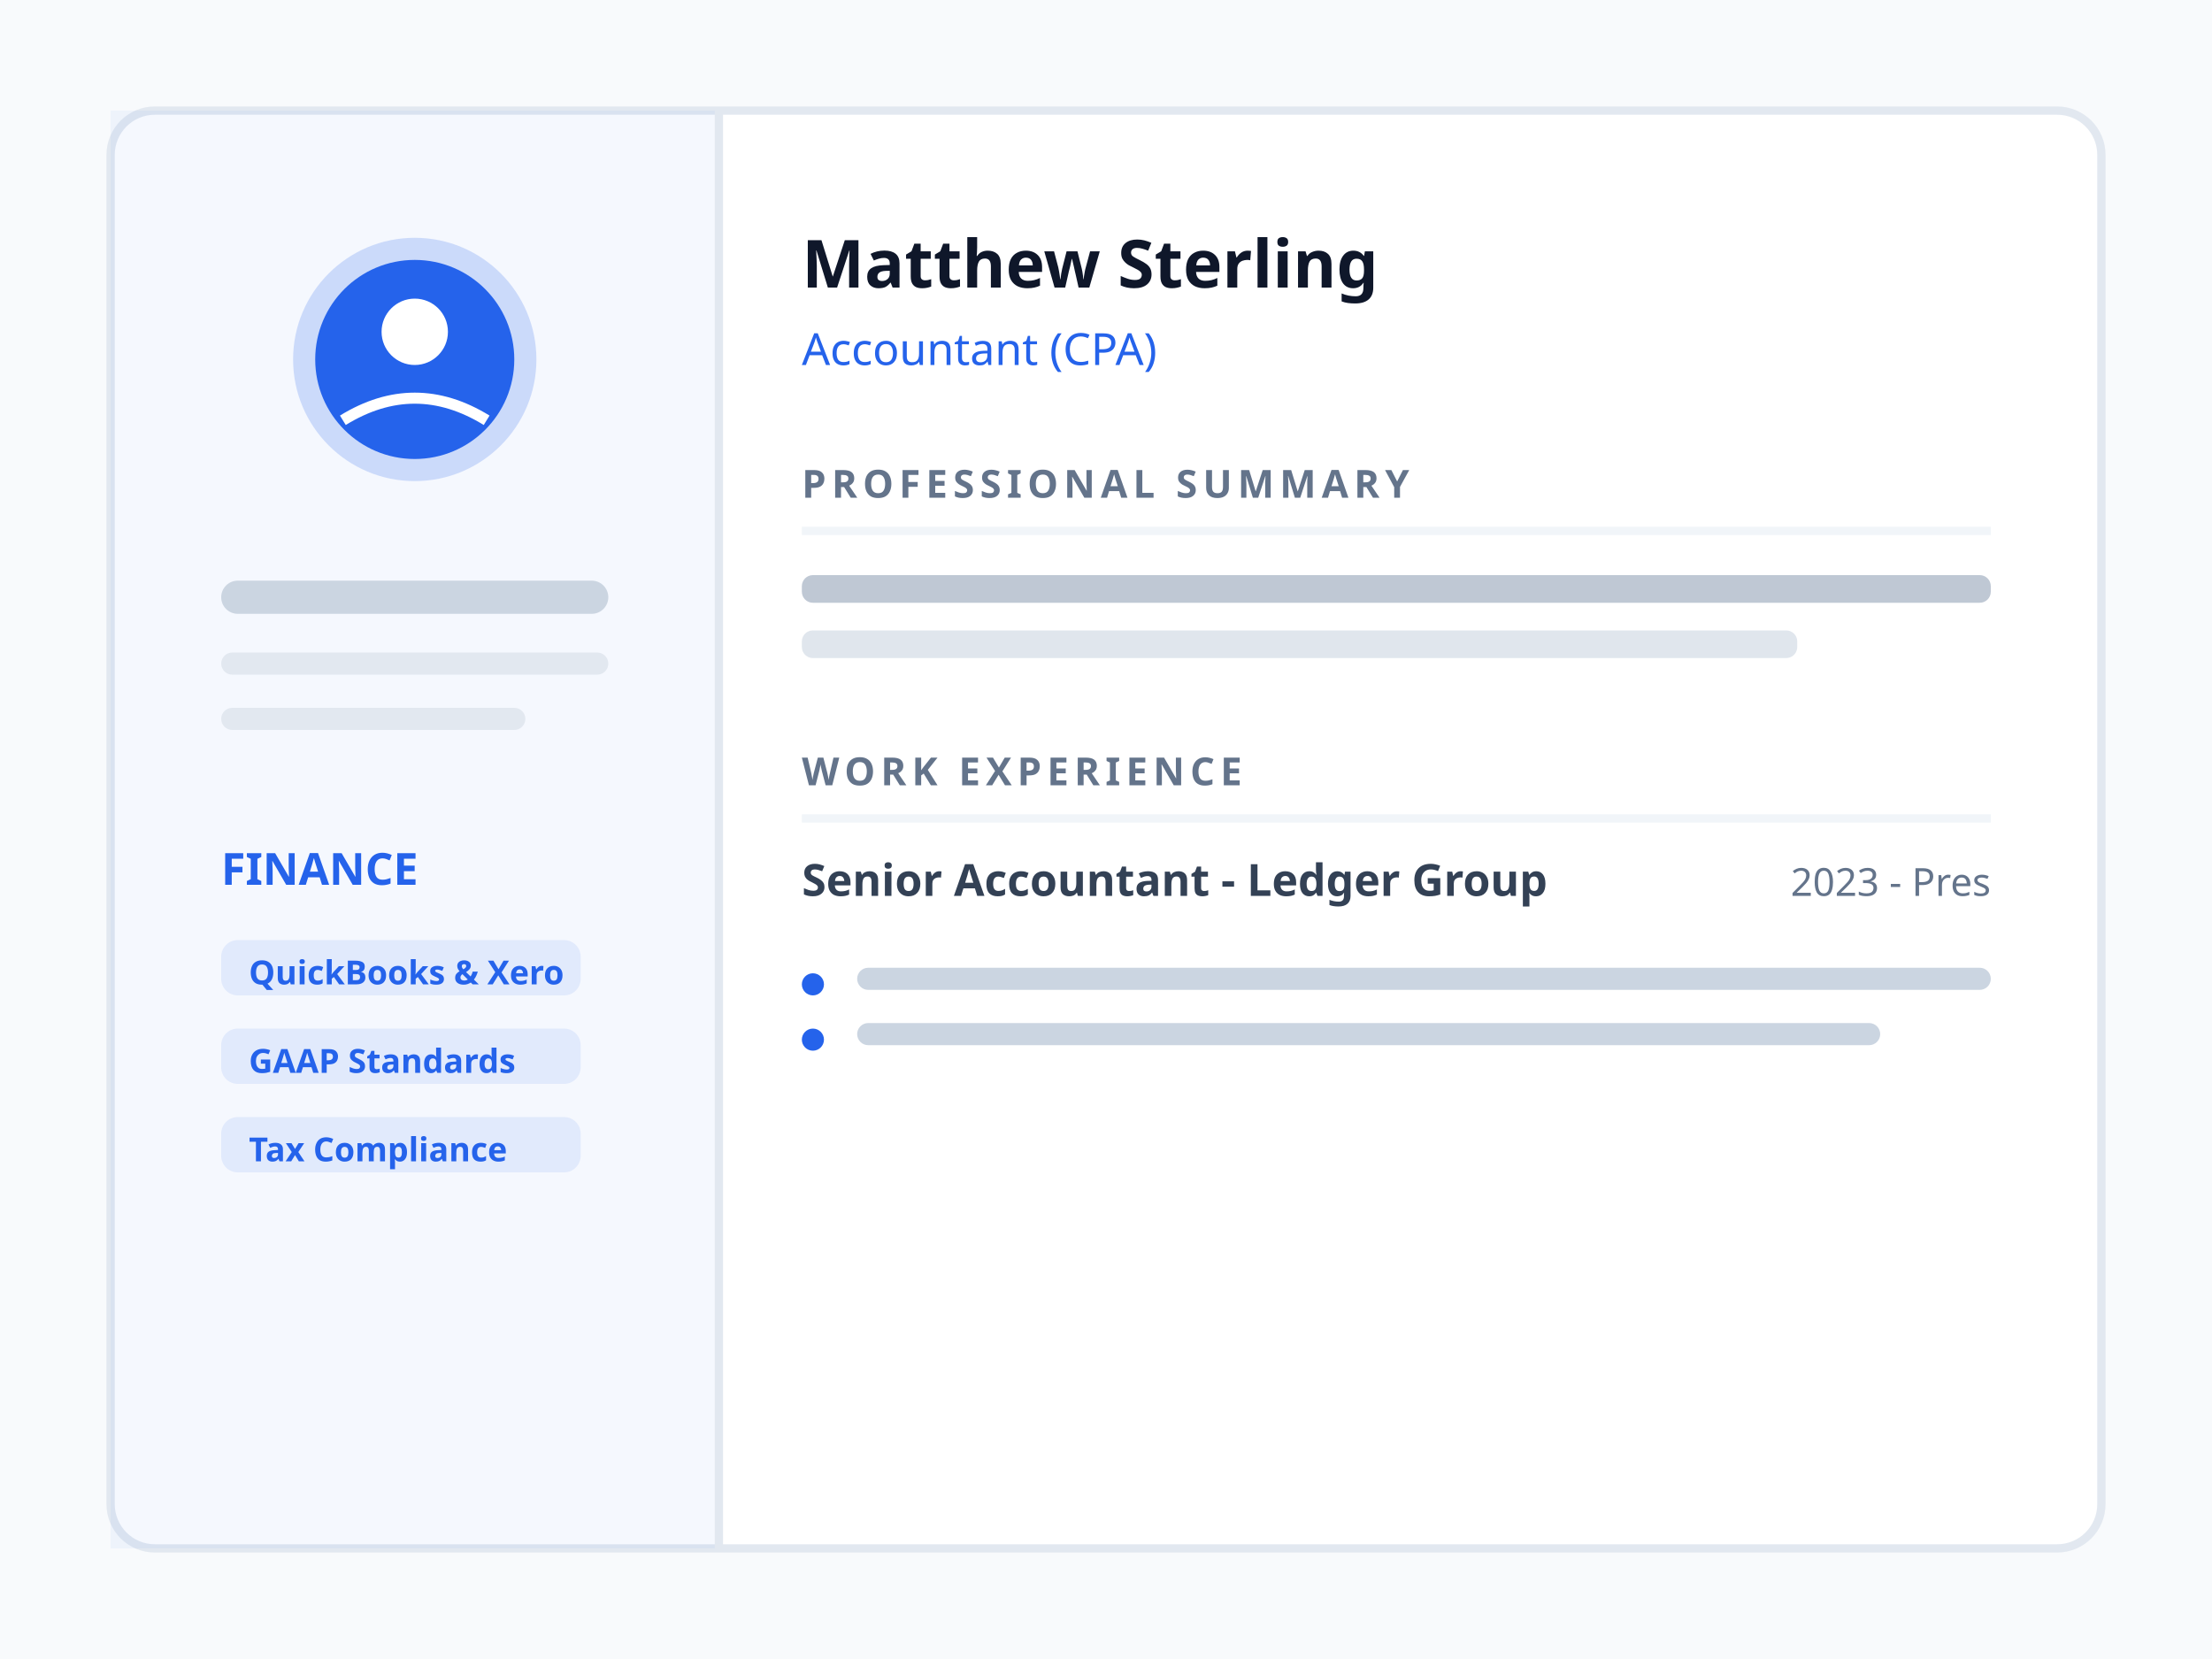
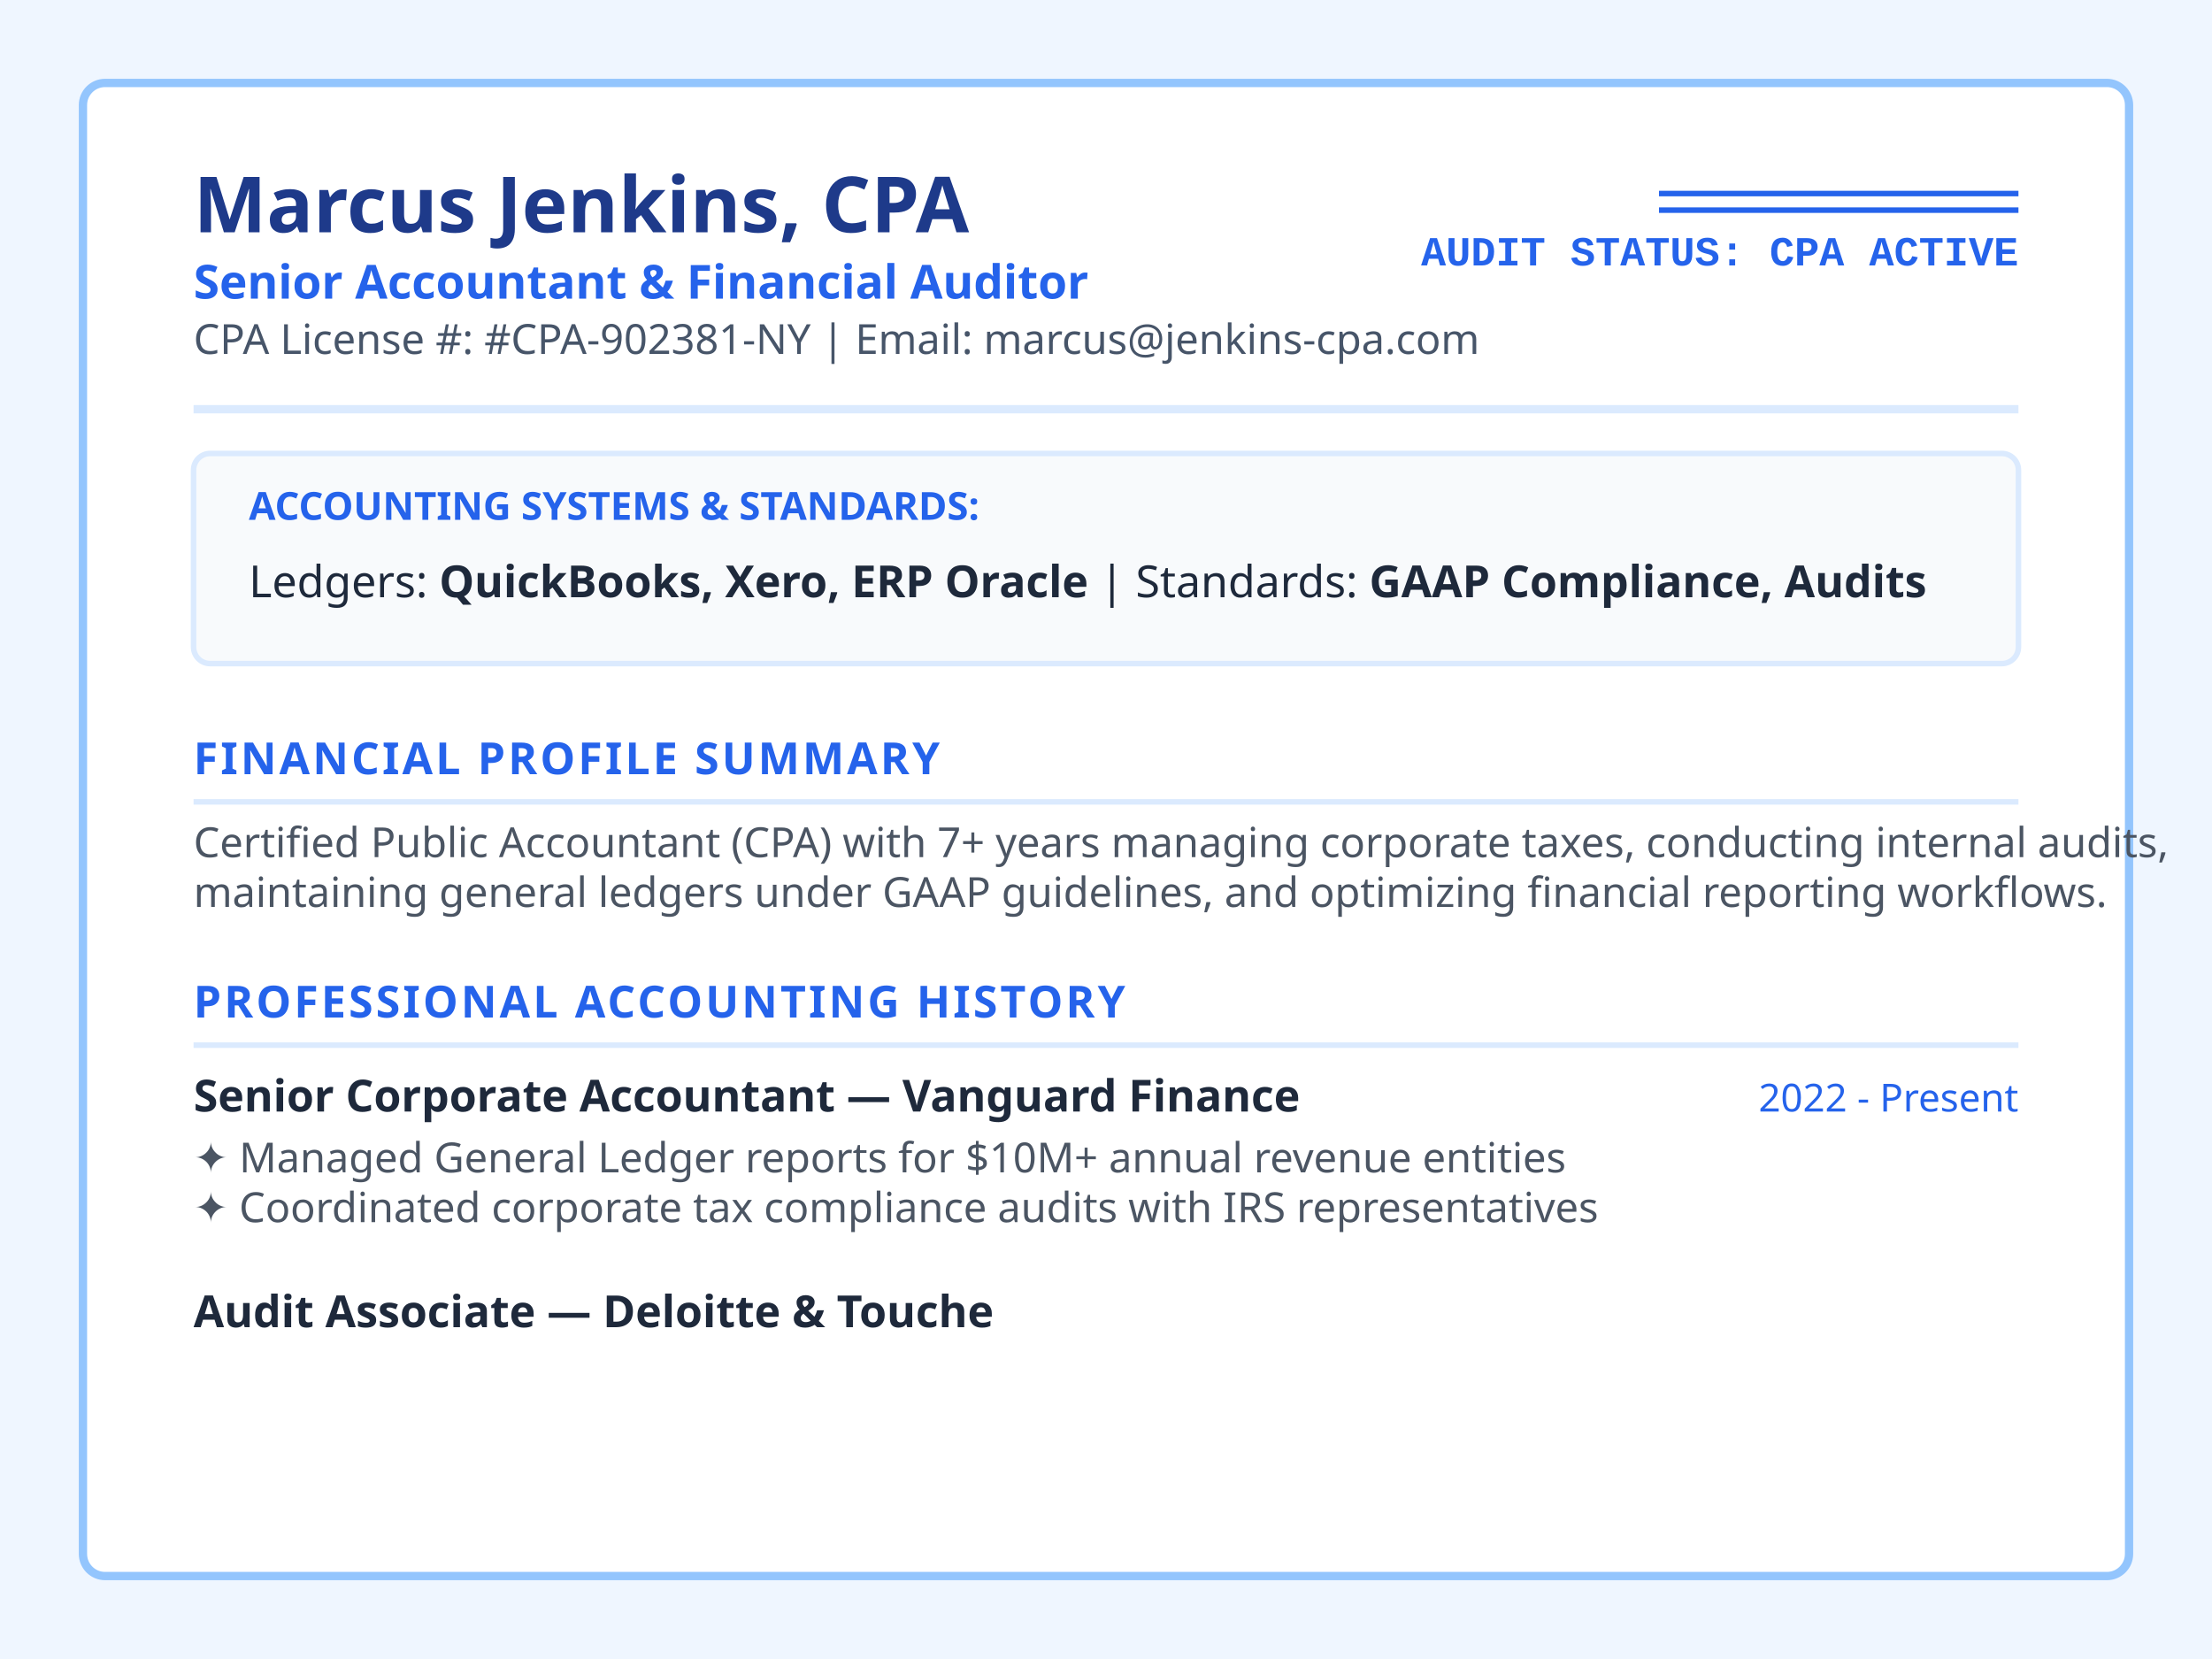
<svg xmlns="http://www.w3.org/2000/svg" viewBox="0 0 400 300" width="100%" height="100%">
-   <rect width="100%" height="100%" fill="#f8fafc" />
-   <rect x="20" y="20" width="360" height="260" rx="8" fill="#ffffff" stroke="#e2e8f0" stroke-width="1.5" />
-   <rect x="20" y="20" width="110" height="260" rx="0" fill="#2563eb" opacity="0.05" />
-   <line x1="130" y1="20" x2="130" y2="280" stroke="#e2e8f0" stroke-width="1.5" />
-   <circle cx="75" cy="65" r="22" fill="#2563eb" opacity="0.2" />
-   <circle cx="75" cy="65" r="18" fill="#2563eb" />
-   <circle cx="75" cy="60" r="6" fill="#ffffff" />
-   <path d="M62 76 Q75 68 88 76" stroke="#ffffff" stroke-width="2" fill="none" />
-   <rect x="40" y="105" width="70" height="6" rx="3" fill="#cbd5e1" />
-   <rect x="40" y="118" width="70" height="4" rx="2" fill="#e2e8f0" />
-   <rect x="40" y="128" width="55" height="4" rx="2" fill="#e2e8f0" />
-   <text x="40" y="160" font-family="system-ui, sans-serif" font-size="8" font-weight="bold" fill="#2563eb">FINANCE</text>
-   <rect x="40" y="170" width="65" height="10" rx="3" fill="#2563eb" opacity="0.1" />
-   <text x="45" y="178" font-family="system-ui, sans-serif" font-size="6" font-weight="bold" fill="#2563eb">QuickBooks &amp; Xero</text>
-   <rect x="40" y="186" width="65" height="10" rx="3" fill="#2563eb" opacity="0.1" />
-   <text x="45" y="194" font-family="system-ui, sans-serif" font-size="6" font-weight="bold" fill="#2563eb">GAAP Standards</text>
-   <rect x="40" y="202" width="65" height="10" rx="3" fill="#2563eb" opacity="0.1" />
-   <text x="45" y="210" font-family="system-ui, sans-serif" font-size="6" font-weight="bold" fill="#2563eb">Tax Compliance</text>
-   <text x="145" y="52" font-family="system-ui, sans-serif" font-size="12" font-weight="bold" fill="#0f172a">Matthew Sterling</text>
-   <text x="145" y="66" font-family="system-ui, sans-serif" font-size="8" font-weight="semibold" fill="#2563eb">Accountant (CPA)</text>
-   <text x="145" y="90" font-family="system-ui, sans-serif" font-size="7" font-weight="bold" fill="#64748b" letter-spacing="1">PROFESSIONAL SUMMARY</text>
-   <line x1="145" y1="96" x2="360" y2="96" stroke="#f1f5f9" stroke-width="1.5" />
-   <rect x="145" y="104" width="215" height="5" rx="2" fill="#94a3b8" opacity="0.6" />
-   <rect x="145" y="114" width="180" height="5" rx="2" fill="#cbd5e1" opacity="0.6" />
-   <text x="145" y="142" font-family="system-ui, sans-serif" font-size="7" font-weight="bold" fill="#64748b" letter-spacing="1">WORK EXPERIENCE</text>
-   <line x1="145" y1="148" x2="360" y2="148" stroke="#f1f5f9" stroke-width="1.5" />
-   <text x="145" y="162" font-family="system-ui, sans-serif" font-size="8" font-weight="bold" fill="#334155">Senior Accountant - Ledger Group</text>
-   <text x="360" y="162" font-family="system-ui, sans-serif" font-size="7" fill="#64748b" text-anchor="end">2023 - Pres</text>
-   <circle cx="147" cy="178" r="2" fill="#2563eb" />
-   <rect x="155" y="175" width="205" height="4" rx="2" fill="#cbd5e1" />
-   <circle cx="147" cy="188" r="2" fill="#2563eb" />
-   <rect x="155" y="185" width="185" height="4" rx="2" fill="#cbd5e1" />
+   <rect width="100%" height="100%" fill="#eff6ff" />
+   <rect x="15" y="15" width="370" height="270" rx="4" fill="#ffffff" stroke="#93c5fd" stroke-width="1.5" />
+   <line x1="300" y1="35" x2="365" y2="35" stroke="#2563eb" stroke-width="1" />
+   <line x1="300" y1="38" x2="365" y2="38" stroke="#2563eb" stroke-width="1" />
+   <text x="365" y="48" font-family="'Courier New', Courier, monospace" font-size="7.5" font-weight="bold" fill="#2563eb" text-anchor="end">AUDIT STATUS: CPA ACTIVE</text>
+   <g transform="translate(35, 30)">
+     <text x="0" y="12" font-family="system-ui, sans-serif" font-size="14" font-weight="bold" fill="#1e3a8a">Marcus Jenkins, CPA</text>
+     <text x="0" y="24" font-family="system-ui, sans-serif" font-size="8.5" font-weight="bold" fill="#2563eb">Senior Accountant &amp; Financial Auditor</text>
+     <text x="0" y="34" font-family="system-ui, sans-serif" font-size="7.5" fill="#475569">CPA License #: #CPA-902381-NY | Email: marcus@jenkins-cpa.com</text>
+   </g>
+   <line x1="35" y1="74" x2="365" y2="74" stroke="#dbeafe" stroke-width="1.5" />
+   <g transform="translate(35, 82)">
+     <rect x="0" y="0" width="330" height="38" rx="3" fill="#f8fafc" stroke="#dbeafe" stroke-width="1" />
+     <text x="10" y="12" font-family="system-ui, sans-serif" font-size="7" font-weight="bold" fill="#2563eb">ACCOUNTING SYSTEMS &amp; STANDARDS:</text>
+     <text x="10" y="26" font-family="system-ui, sans-serif" font-size="8" fill="#1e293b">Ledgers: <tspan font-weight="bold">QuickBooks, Xero, ERP Oracle</tspan> | Standards: <tspan font-weight="bold">GAAP Compliance, Audits</tspan>
+     </text>
+   </g>
+   <g transform="translate(35, 132)">
+     <text x="0" y="8" font-family="system-ui, sans-serif" font-size="8" font-weight="bold" fill="#2563eb" letter-spacing="0.5">FINANCIAL PROFILE SUMMARY</text>
+     <line x1="0" y1="13" x2="330" y2="13" stroke="#dbeafe" stroke-width="1" />
+     <text x="0" y="23" font-family="system-ui, sans-serif" font-size="7.5" fill="#4b5563">Certified Public Accountant (CPA) with 7+ years managing corporate taxes, conducting internal audits,</text>
+     <text x="0" y="32" font-family="system-ui, sans-serif" font-size="7.5" fill="#4b5563">maintaining general ledgers under GAAP guidelines, and optimizing financial reporting workflows.</text>
+     <text x="0" y="52" font-family="system-ui, sans-serif" font-size="8" font-weight="bold" fill="#2563eb" letter-spacing="0.5">PROFESSIONAL ACCOUNTING HISTORY</text>
+     <line x1="0" y1="57" x2="330" y2="57" stroke="#dbeafe" stroke-width="1" />
+     <text x="0" y="69" font-family="system-ui, sans-serif" font-size="8" font-weight="bold" fill="#1e293b">Senior Corporate Accountant — Vanguard Finance</text>
+     <text x="330" y="69" font-family="system-ui, sans-serif" font-size="7" fill="#2563eb" text-anchor="end">2022 - Present</text>
+     <text x="0" y="80" font-family="system-ui, sans-serif" font-size="7.5" fill="#4b5563">✦ Managed General Ledger reports for $10M+ annual revenue entities</text>
+     <text x="0" y="89" font-family="system-ui, sans-serif" font-size="7.5" fill="#4b5563">✦ Coordinated corporate tax compliance audits with IRS representatives</text>
+     <text x="0" y="108" font-family="system-ui, sans-serif" font-size="8" font-weight="bold" fill="#1e293b">Audit Associate — Deloitte &amp; Touche</text>
+   </g>
</svg>
